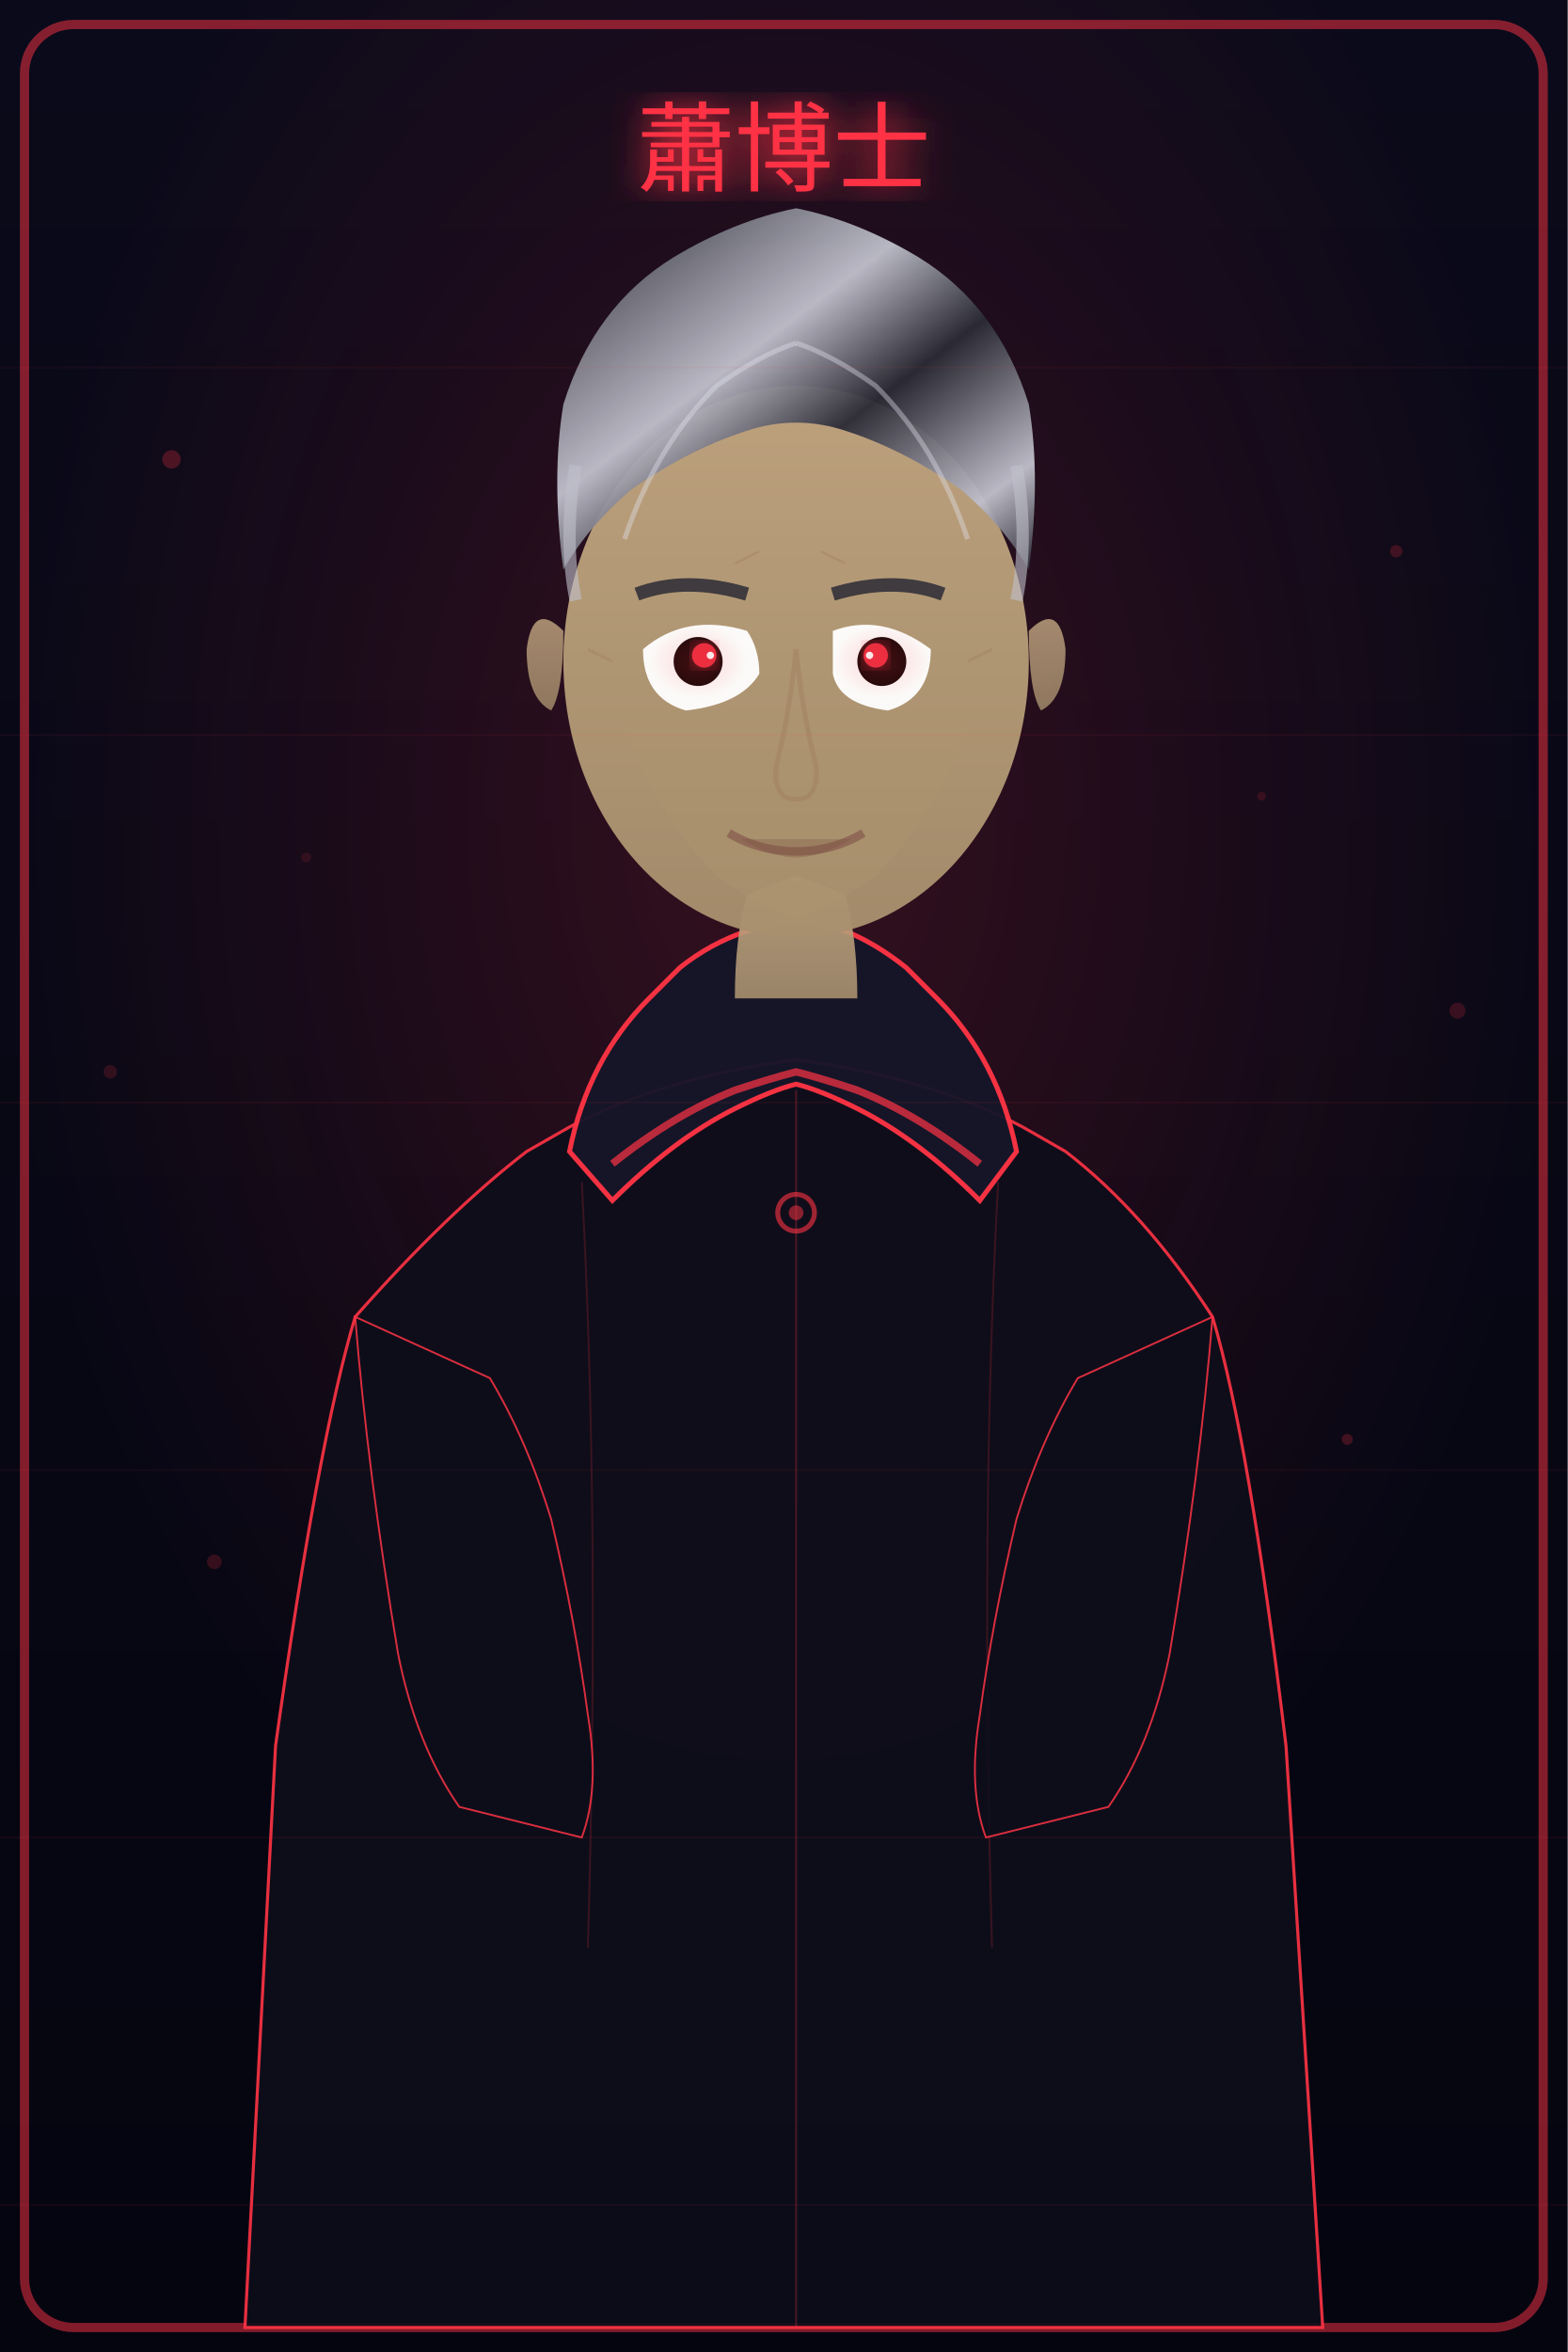
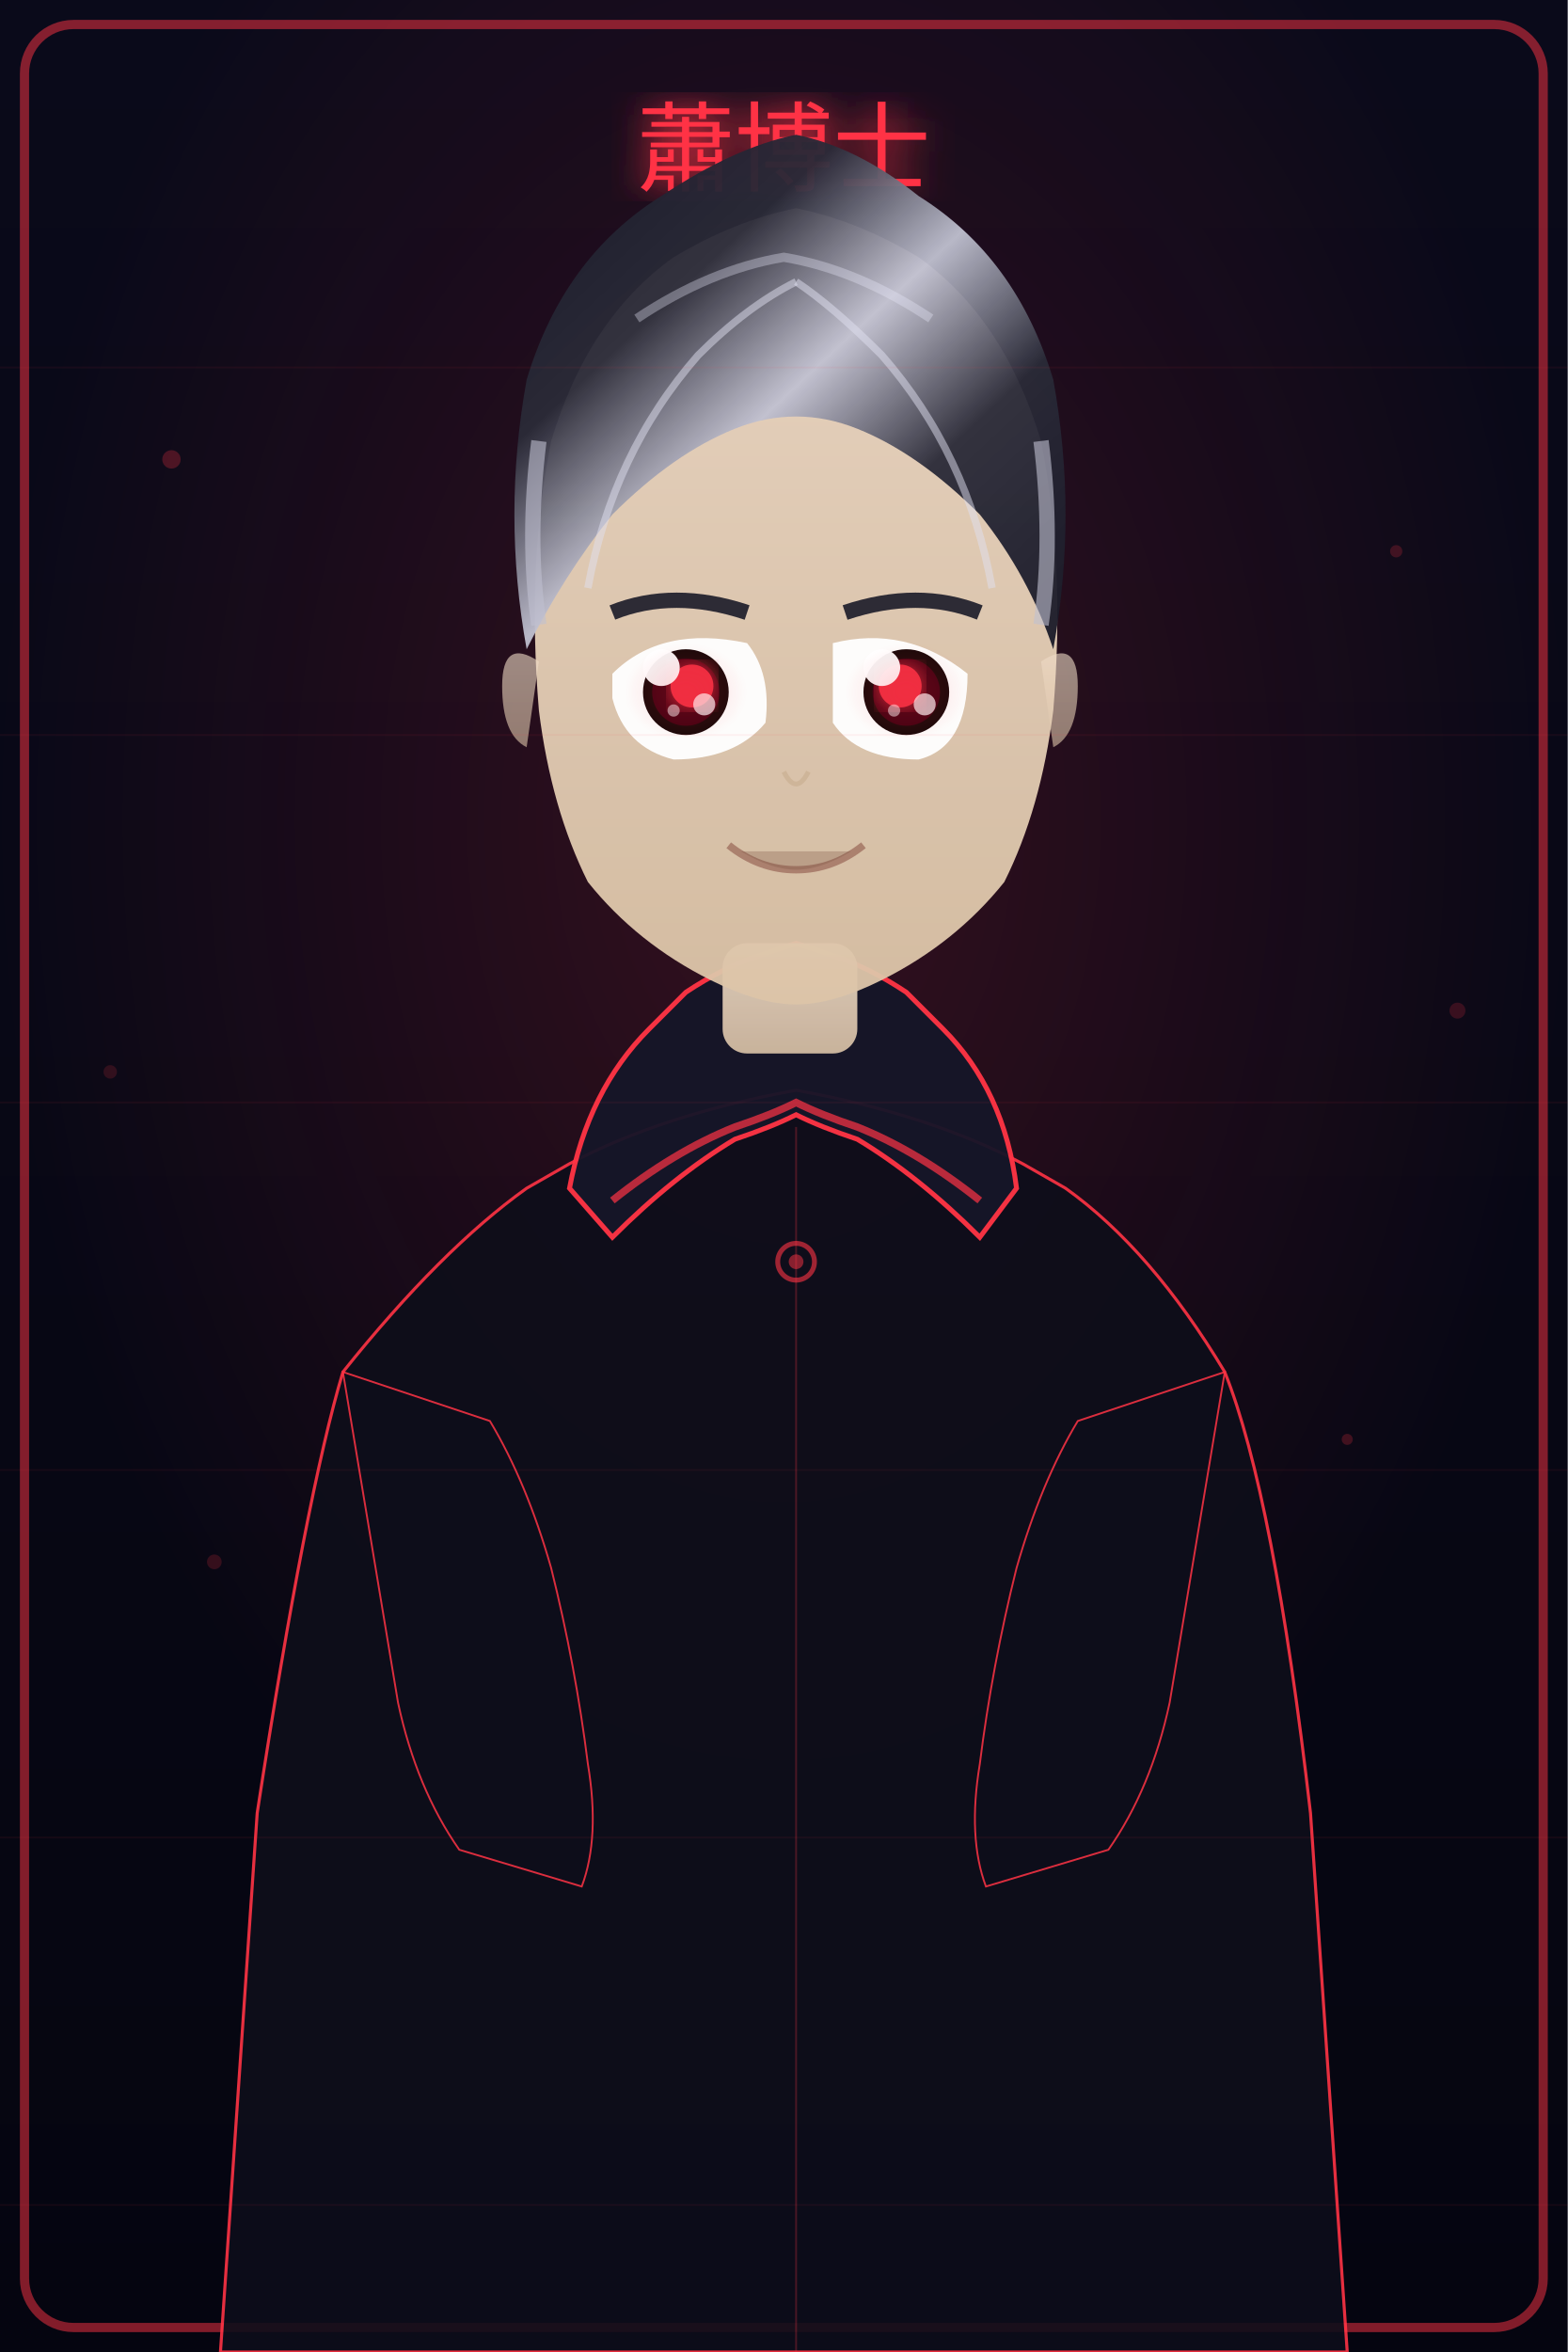
<svg xmlns="http://www.w3.org/2000/svg" width="256" height="384" viewBox="0 0 256 384">
  <defs>
    <linearGradient id="di_bg" x1="0" y1="0" x2="0" y2="1">
      <stop offset="0%" stop-color="#0a0a1a" />
      <stop offset="100%" stop-color="#050510" />
    </linearGradient>
    <linearGradient id="di_skin" x1="0" y1="0" x2="0" y2="1">
-       <stop offset="0%" stop-color="#c4a882" />
-       <stop offset="100%" stop-color="#a8906e" />
+       <stop offset="0%" stop-color="#f0dcc8" />
+       <stop offset="100%" stop-color="#dcc4a8" />
    </linearGradient>
    <linearGradient id="di_hair" x1="0" y1="0" x2="1" y2="1">
-       <stop offset="0%" stop-color="#2a2a35" />
-       <stop offset="40%" stop-color="#c0c0cc" />
-       <stop offset="60%" stop-color="#2a2a35" />
-       <stop offset="85%" stop-color="#c0c0cc" />
-       <stop offset="100%" stop-color="#2a2a35" />
+       <stop offset="0%" stop-color="#1a1a28" />
+       <stop offset="30%" stop-color="#2a2a38" />
+       <stop offset="50%" stop-color="#c0c0d0" />
+       <stop offset="70%" stop-color="#2a2a38" />
+       <stop offset="100%" stop-color="#1a1a28" />
    </linearGradient>
    <radialGradient id="di_glow" cx="0.5" cy="0.35" r="0.5">
      <stop offset="0%" stop-color="#ff3344" stop-opacity="0.18" />
      <stop offset="100%" stop-color="#ff3344" stop-opacity="0" />
    </radialGradient>
    <radialGradient id="di_eye_glow" cx="0.5" cy="0.5" r="0.5">
      <stop offset="0%" stop-color="#ff3344" stop-opacity="0.6" />
      <stop offset="100%" stop-color="#ff3344" stop-opacity="0" />
    </radialGradient>
    <filter id="di_neon">
      <feGaussianBlur stdDeviation="3" result="blur" />
      <feMerge>
        <feMergeNode in="blur" />
        <feMergeNode in="SourceGraphic" />
      </feMerge>
    </filter>
    <filter id="di_eye_fire">
      <feGaussianBlur stdDeviation="2" result="blur" />
      <feMerge>
        <feMergeNode in="blur" />
        <feMergeNode in="SourceGraphic" />
      </feMerge>
    </filter>
  </defs>
  <rect width="256" height="384" fill="url(#di_bg)" />
  <rect width="256" height="384" fill="url(#di_glow)" />
  <rect x="4" y="4" width="248" height="376" rx="8" fill="none" stroke="#ff3344" stroke-width="1.5" opacity="0.5" />
  <text x="128" y="30" font-family="monospace" font-size="16" fill="#ff3344" text-anchor="middle" filter="url(#di_neon)">蕭博士</text>
-   <path d="M58,215 Q52,235 45,285 L40,380 H216 L210,285 Q204,235 198,215 Q187,198 174,188 L167,184 Q152,176 130,173 Q108,176 93,184 L86,188 Q73,198 58,215 Z" fill="#0d0d1a" stroke="#ff3344" stroke-width="0.5" opacity="0.9" />
-   <path d="M130,178 L130,380" fill="none" stroke="#ff3344" stroke-width="0.3" opacity="0.25" />
-   <path d="M95,193 Q98,248 96,318" fill="none" stroke="#ff3344" stroke-width="0.3" opacity="0.18" />
-   <path d="M163,193 Q160,248 162,318" fill="none" stroke="#ff3344" stroke-width="0.3" opacity="0.18" />
-   <path d="M58,215 Q60,240 65,270 Q68,285 75,295 L95,300 Q98,292 96,280 Q94,265 90,248 Q86,235 80,225 Z" fill="#0d0d1a" stroke="#ff3344" stroke-width="0.3" opacity="0.85" />
-   <path d="M198,215 Q196,240 191,270 Q188,285 181,295 L161,300 Q158,292 160,280 Q162,265 166,248 Q170,235 176,225 Z" fill="#0d0d1a" stroke="#ff3344" stroke-width="0.3" opacity="0.85" />
-   <path d="M93,188 Q96,173 106,163 L111,158 Q116,154 122,152 L130,150 L138,152 Q143,154 148,158 L153,163 Q163,173 166,188 L160,196 Q150,186 140,181 Q134,178 130,177 Q126,178 120,181 Q110,186 100,196 Z" fill="#151528" stroke="#ff3344" stroke-width="0.8" opacity="0.95" />
-   <path d="M100,190 Q110,182 120,178 Q126,176 130,175 Q134,176 140,178 Q150,182 160,190" fill="none" stroke="#ff3344" stroke-width="1.2" opacity="0.7" />
-   <path d="M120,163 Q120,153 122,146 L130,143 L138,146 Q140,153 140,163" fill="url(#di_skin)" opacity="0.9" />
-   <ellipse cx="130" cy="108" rx="38" ry="45" fill="url(#di_skin)" opacity="0.95" />
-   <path d="M102,118 Q107,133 117,143 Q124,148 130,150 Q136,148 143,143 Q153,133 158,118" fill="#b09870" opacity="0.3" />
-   <path d="M105,106 Q112,100 122,103 Q124,106 124,110 Q121,115 112,116 Q105,114 105,106 Z" fill="#ffffff" opacity="0.95" />
-   <circle cx="114" cy="108" r="4" fill="#1a0808" />
-   <circle cx="115" cy="107" r="2" fill="#ff3344" opacity="0.9" filter="url(#di_eye_fire)" />
-   <circle cx="116" cy="107" r="0.6" fill="#ffffff" />
-   <ellipse cx="114" cy="108" rx="8" ry="6" fill="url(#di_eye_glow)" opacity="0.3" />
-   <path d="M136,103 Q144,100 152,106 Q152,114 145,116 Q137,115 136,110 Q136,106 136,103 Z" fill="#ffffff" opacity="0.95" />
-   <circle cx="144" cy="108" r="4" fill="#1a0808" />
-   <circle cx="143" cy="107" r="2" fill="#ff3344" opacity="0.9" filter="url(#di_eye_fire)" />
-   <circle cx="142" cy="107" r="0.6" fill="#ffffff" />
-   <ellipse cx="144" cy="108" rx="8" ry="6" fill="url(#di_eye_glow)" opacity="0.3" />
-   <path d="M104,97 Q112,94 122,97" fill="none" stroke="#2a2a35" stroke-width="2.2" opacity="0.85" />
-   <path d="M136,97 Q146,94 154,97" fill="none" stroke="#2a2a35" stroke-width="2.2" opacity="0.85" />
-   <path d="M120,92 L124,90" fill="none" stroke="#a08060" stroke-width="0.4" opacity="0.4" />
-   <path d="M134,90 L138,92" fill="none" stroke="#a08060" stroke-width="0.4" opacity="0.4" />
-   <path d="M100,108 L96,106" fill="none" stroke="#a08060" stroke-width="0.5" opacity="0.4" />
-   <path d="M158,108 L162,106" fill="none" stroke="#a08060" stroke-width="0.5" opacity="0.4" />
-   <path d="M130,106 Q129,116 127,124 Q126,128 128,130 Q130,131 132,130 Q134,128 133,124 Q131,116 130,106" fill="none" stroke="#a08060" stroke-width="0.8" opacity="0.5" />
-   <path d="M119,136 Q124,139 130,139 Q136,139 141,136" fill="none" stroke="#8a6050" stroke-width="1.4" opacity="0.8" />
-   <path d="M121,137 Q126,140 130,140 Q134,140 139,137" fill="#7a5040" opacity="0.3" />
-   <path d="M92,93 Q90,78 92,66 Q97,50 110,42 Q120,36 130,34 Q140,36 150,42 Q163,50 168,66 Q170,78 168,93 Q164,86 157,80 Q147,73 137,70 Q130,68 123,70 Q113,73 103,80 Q96,86 92,93 Z" fill="url(#di_hair)" opacity="0.95" />
-   <path d="M102,88 Q107,73 117,63 Q124,58 130,56" fill="none" stroke="#e0e0ee" stroke-width="0.8" opacity="0.4" />
-   <path d="M158,88 Q153,73 143,63 Q136,58 130,56" fill="none" stroke="#e0e0ee" stroke-width="0.8" opacity="0.4" />
-   <path d="M94,98 Q92,88 94,76" fill="none" stroke="#c0c0cc" stroke-width="2" opacity="0.6" />
-   <path d="M166,98 Q168,88 166,76" fill="none" stroke="#c0c0cc" stroke-width="2" opacity="0.6" />
-   <path d="M92,103 Q87,98 86,106 Q86,114 90,116 Q92,113 92,103 Z" fill="url(#di_skin)" opacity="0.8" />
-   <path d="M168,103 Q173,98 174,106 Q174,114 170,116 Q168,113 168,103 Z" fill="url(#di_skin)" opacity="0.8" />
-   <circle cx="130" cy="198" r="3" fill="none" stroke="#ff3344" stroke-width="0.8" opacity="0.6" />
-   <circle cx="130" cy="198" r="1.2" fill="#ff3344" opacity="0.5" />
+   <path d="M56,224 Q50,244 42,296 L36,384 H220 L214,296 Q208,244 200,224 Q188,204 174,194 L167,190 Q152,182 130,178 Q108,182 93,190 L86,194 Q72,204 56,224 Z" fill="#0d0d1a" stroke="#ff3344" stroke-width="0.5" opacity="0.9" />
+   <path d="M130,184 L130,384" fill="none" stroke="#ff3344" stroke-width="0.3" opacity="0.25" />
+   <path d="M56,224 Q60,248 65,278 Q68,292 75,302 L95,308 Q98,300 96,288 Q94,272 90,256 Q86,242 80,232 Z" fill="#0d0d1a" stroke="#ff3344" stroke-width="0.3" opacity="0.85" />
+   <path d="M200,224 Q196,248 191,278 Q188,292 181,302 L161,308 Q158,300 160,288 Q162,272 166,256 Q170,242 176,232 Z" fill="#0d0d1a" stroke="#ff3344" stroke-width="0.3" opacity="0.85" />
+   <path d="M93,194 Q96,178 106,168 L112,162 Q118,158 124,156 L130,154 L136,156 Q142,158 148,162 L154,168 Q164,178 166,194 L160,202 Q150,192 140,186 Q134,184 130,182 Q126,184 120,186 Q110,192 100,202 Z" fill="#151528" stroke="#ff3344" stroke-width="0.8" opacity="0.95" />
+   <path d="M100,196 Q110,188 120,184 Q126,182 130,180 Q134,182 140,184 Q150,188 160,196" fill="none" stroke="#ff3344" stroke-width="1.2" opacity="0.7" />
+   <rect x="118" y="154" width="22" height="18" rx="4" fill="url(#di_skin)" opacity="0.9" />
+   <path d="M88,116 Q86,92 90,72 Q96,52 110,42 Q120,36 130,34 Q140,36 150,42 Q164,52 170,72 Q174,92 172,116 Q170,132 164,144 Q156,154 144,160 Q136,164 130,164 Q124,164 116,160 Q104,154 96,144 Q90,132 88,116 Z" fill="url(#di_skin)" opacity="0.95" />
+   <path d="M100,110 Q108,102 122,105 Q126,110 125,118 Q120,124 110,124 Q102,122 100,114 Z" fill="#ffffff" opacity="0.95" />
+   <ellipse cx="112" cy="113" rx="7" ry="7" fill="#1a0808" />
+   <ellipse cx="112" cy="113" rx="5.5" ry="5.5" fill="#440011" />
+   <ellipse cx="113" cy="112" rx="3.5" ry="3.5" fill="#ff3344" opacity="0.9" filter="url(#di_eye_fire)" />
+   <circle cx="108" cy="109" r="3" fill="#ffffff" opacity="0.95" />
+   <circle cx="115" cy="115" r="1.8" fill="#ffffff" opacity="0.7" />
+   <circle cx="110" cy="116" r="1" fill="#ffffff" opacity="0.5" />
+   <ellipse cx="112" cy="113" rx="10" ry="8" fill="url(#di_eye_glow)" opacity="0.3" />
+   <path d="M136,105 Q148,102 158,110 Q158,122 150,124 Q140,124 136,118 Q136,110 136,105 Z" fill="#ffffff" opacity="0.95" />
+   <ellipse cx="148" cy="113" rx="7" ry="7" fill="#1a0808" />
+   <ellipse cx="148" cy="113" rx="5.5" ry="5.5" fill="#440011" />
+   <ellipse cx="147" cy="112" rx="3.5" ry="3.5" fill="#ff3344" opacity="0.9" filter="url(#di_eye_fire)" />
+   <circle cx="144" cy="109" r="3" fill="#ffffff" opacity="0.95" />
+   <circle cx="151" cy="115" r="1.8" fill="#ffffff" opacity="0.7" />
+   <circle cx="146" cy="116" r="1" fill="#ffffff" opacity="0.5" />
+   <ellipse cx="148" cy="113" rx="10" ry="8" fill="url(#di_eye_glow)" opacity="0.3" />
+   <path d="M100,100 Q110,96 122,100" fill="none" stroke="#1a1a28" stroke-width="2.5" opacity="0.9" />
+   <path d="M138,100 Q150,96 160,100" fill="none" stroke="#1a1a28" stroke-width="2.5" opacity="0.9" />
+   <path d="M128,126 Q130,130 132,126" fill="none" stroke="#c4a888" stroke-width="0.8" opacity="0.5" />
+   <path d="M119,138 Q124,142 130,142 Q136,142 141,138" fill="none" stroke="#a07060" stroke-width="1.2" opacity="0.8" />
+   <path d="M121,139 Q126,142 130,142 Q134,142 139,139" fill="#7a5040" opacity="0.3" />
+   <path d="M86,106 Q82,84 86,62 Q92,42 108,32 Q120,24 130,22 Q140,24 150,32 Q166,42 172,62 Q176,84 172,106 Q168,94 160,84 Q150,74 140,70 Q130,66 120,70 Q110,74 100,84 Q92,94 86,106 Z" fill="url(#di_hair)" opacity="0.95" />
+   <path d="M96,96 Q100,74 114,58 Q122,50 130,46" fill="none" stroke="#e0e0f0" stroke-width="1.2" opacity="0.5" />
+   <path d="M162,96 Q158,74 144,58 Q136,50 130,46" fill="none" stroke="#e0e0f0" stroke-width="1.2" opacity="0.5" />
+   <path d="M104,52 Q116,44 128,42 Q140,44 152,52" fill="none" stroke="#e8e8f8" stroke-width="1.5" opacity="0.35" />
+   <path d="M88,102 Q86,88 88,72" fill="none" stroke="#c0c0d0" stroke-width="2.5" opacity="0.6" />
+   <path d="M170,102 Q172,88 170,72" fill="none" stroke="#c0c0d0" stroke-width="2.5" opacity="0.6" />
+   <path d="M88,108 Q82,104 82,112 Q82,120 86,122" fill="url(#di_skin)" opacity="0.6" />
+   <path d="M170,108 Q176,104 176,112 Q176,120 172,122" fill="url(#di_skin)" opacity="0.6" />
+   <circle cx="130" cy="206" r="3" fill="none" stroke="#ff3344" stroke-width="0.8" opacity="0.6" />
+   <circle cx="130" cy="206" r="1.2" fill="#ff3344" opacity="0.5" />
  <circle cx="28" cy="75" r="1.5" fill="#ff3344" opacity="0.25" />
  <circle cx="228" cy="90" r="1" fill="#ff3344" opacity="0.2" />
  <circle cx="35" cy="255" r="1.2" fill="#ff3344" opacity="0.18" />
  <circle cx="220" cy="235" r="0.9" fill="#ff3344" opacity="0.22" />
  <circle cx="18" cy="175" r="1.1" fill="#ff3344" opacity="0.15" />
  <circle cx="238" cy="165" r="1.3" fill="#ff3344" opacity="0.18" />
-   <circle cx="50" cy="140" r="0.8" fill="#ff3344" opacity="0.12" />
-   <circle cx="206" cy="130" r="0.7" fill="#ff3344" opacity="0.14" />
  <line x1="0" y1="60" x2="256" y2="60" stroke="#ff3344" stroke-width="0.3" opacity="0.06" />
  <line x1="0" y1="120" x2="256" y2="120" stroke="#ff3344" stroke-width="0.3" opacity="0.06" />
  <line x1="0" y1="180" x2="256" y2="180" stroke="#ff3344" stroke-width="0.3" opacity="0.06" />
  <line x1="0" y1="240" x2="256" y2="240" stroke="#ff3344" stroke-width="0.3" opacity="0.06" />
  <line x1="0" y1="300" x2="256" y2="300" stroke="#ff3344" stroke-width="0.3" opacity="0.06" />
  <line x1="0" y1="360" x2="256" y2="360" stroke="#ff3344" stroke-width="0.3" opacity="0.06" />
</svg>
